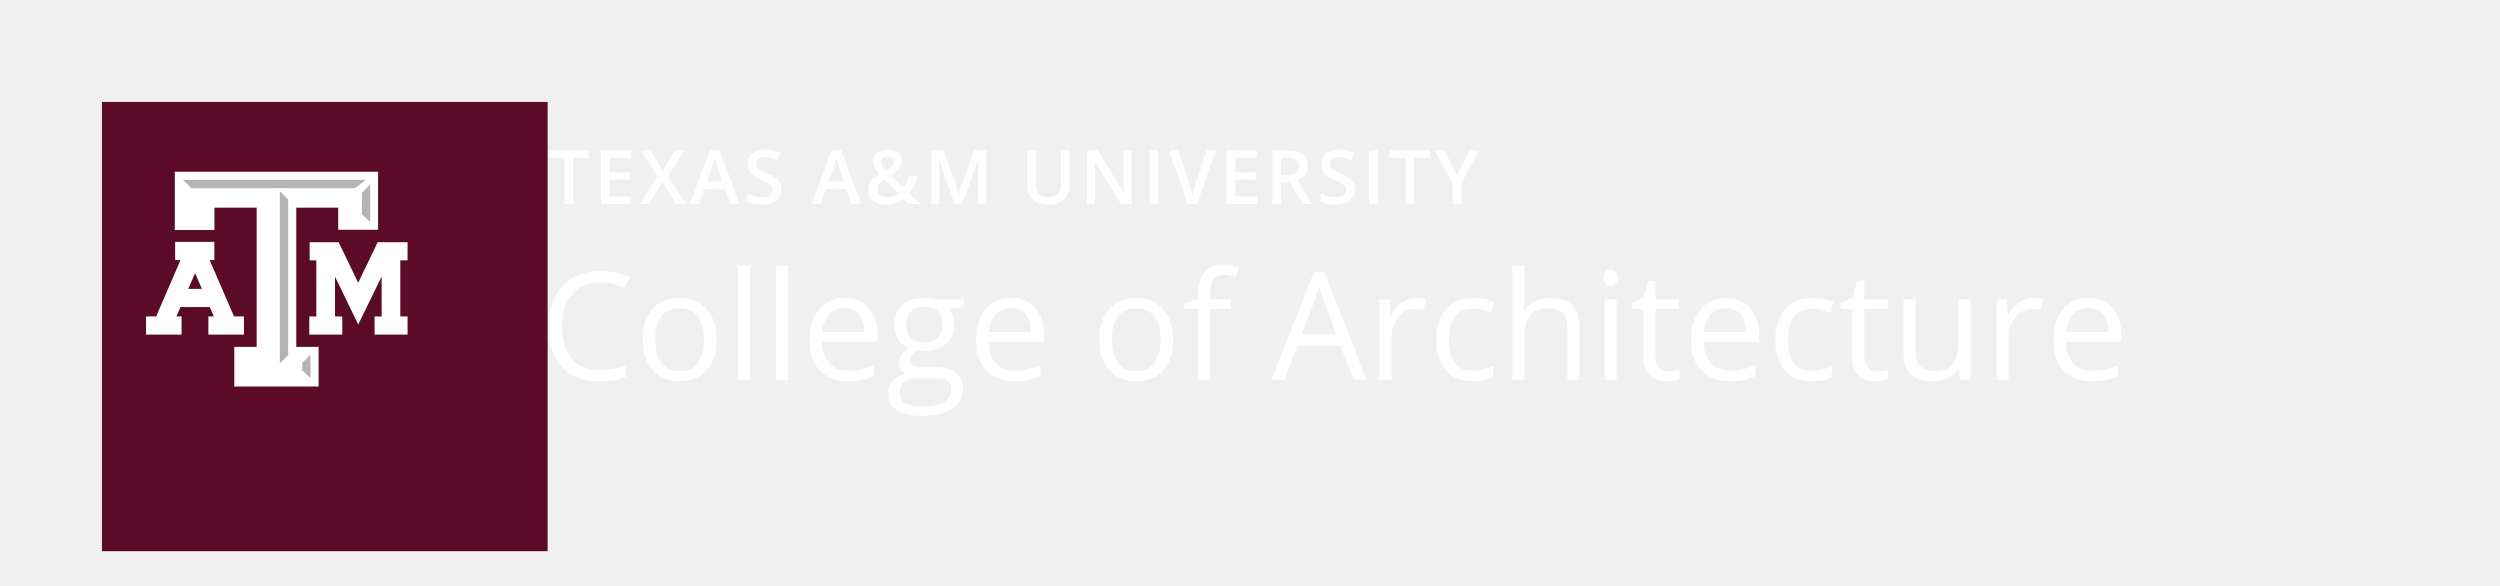
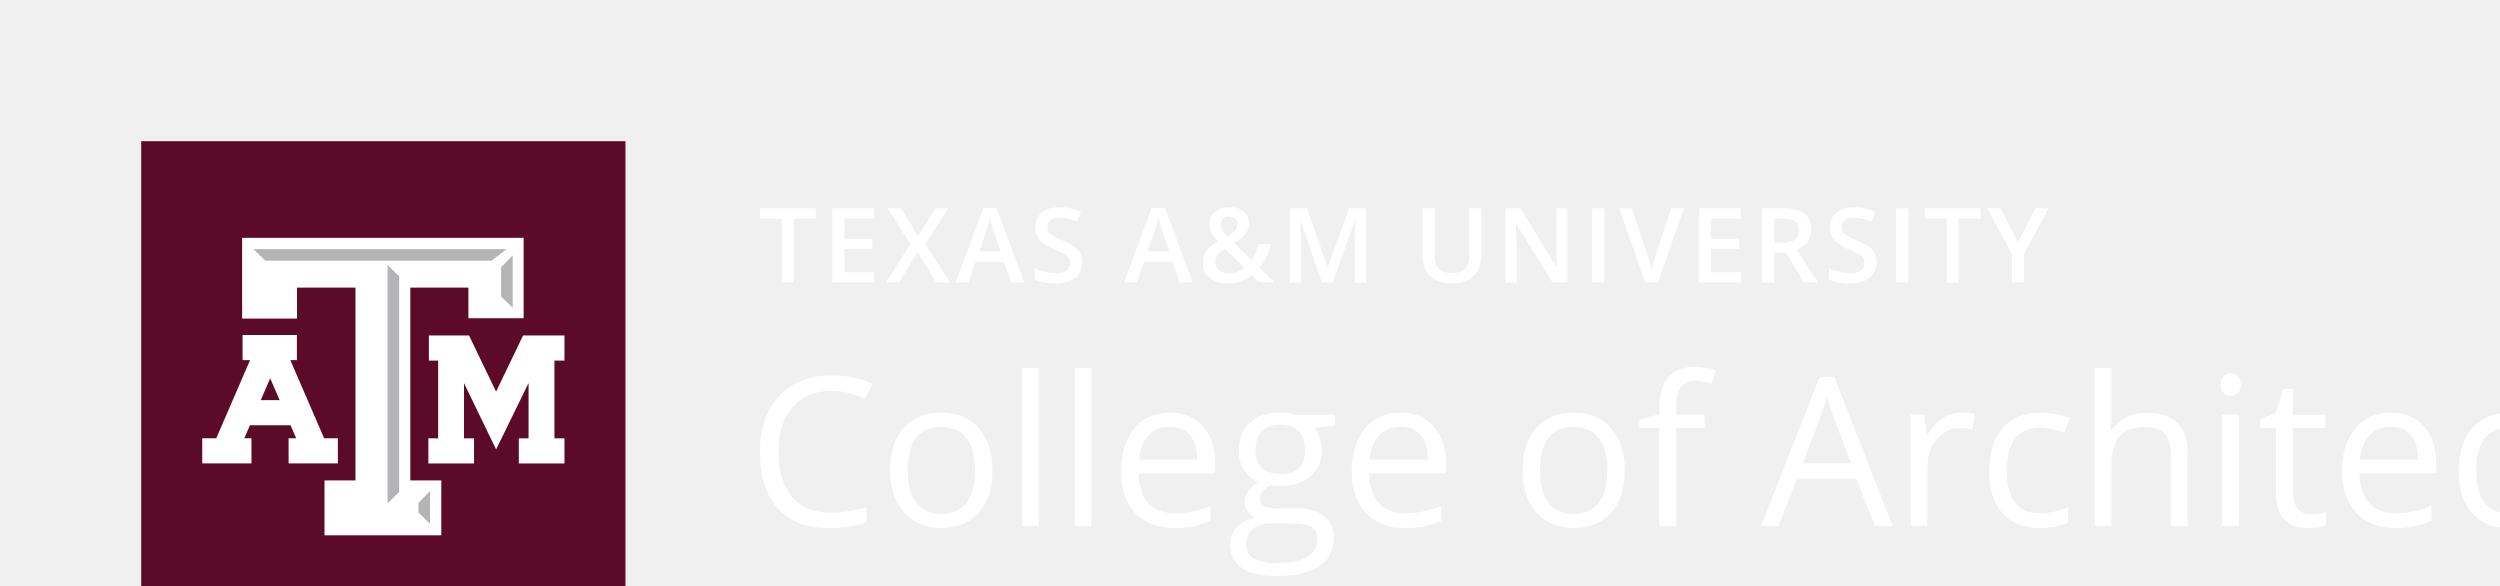
<svg xmlns="http://www.w3.org/2000/svg" version="1.1" viewBox="0 0 1280 300" preserveAspectRatio="xMidYMid meet">
  <defs>
    <style>
      .cls-1{fill:none;}
      .cls-2{fill:#5b0a28;}   /* 深栗色 */
      .cls-3{fill:#ffffff;}   /* 白 */
      .cls-4{fill:#b4b4b6;}   /* 灰 */
      .cls-5{clip-path:url(#clip);}
    </style>
    <clipPath id="clip">
      <rect class="cls-1" width="1280" height="300" />
    </clipPath>
  </defs>
-   <g>
-     <rect class="cls-2" x="52.2" y="52.2" width="228.19" height="230" />
+   <g transform="scale(1.385)">
+     <rect class="cls-2" x="52.2" y="52.2" width="179.02" height="180.44" />
    <polygon class="cls-3" points="207.44 124.01 194.15 124.01 193.38 124.01 193.04 124.7 183.39 144.78 173.72 124.7 173.39 124.01 172.62 124.01 159.77 124.01 158.55 124.01 158.55 125.23 158.55 132.08 158.55 133.3 159.77 133.3 161.97 133.3 161.97 162.04 159.59 162.04 158.36 162.04 158.36 163.26 158.36 170.11 158.36 171.33 159.59 171.33 174.02 171.33 175.24 171.33 175.24 170.11 175.24 163.26 175.24 162.04 174.02 162.04 171.53 162.04 171.53 141.64 182.3 163.87 183.4 166.13 184.51 163.87 195.4 141.59 195.4 162.04 193.02 162.04 191.79 162.04 191.79 163.26 191.79 170.11 191.79 171.33 193.02 171.33 207.44 171.33 208.67 171.33 208.67 170.11 208.67 163.26 208.67 162.04 207.44 162.04 204.96 162.04 204.96 133.3 207.44 133.3 208.67 133.3 208.67 132.08 208.67 125.23 208.67 124.01 207.44 124.01" />
    <path class="cls-3" d="M123.65,162.01h-3.83l-12.49-28.87h2.42v-9.3h-20.08v9.3h2.76l-12.48,28.87h-5.19v9.3h18.2v-9.3h-2.65l2.08-4.8h15.02l2.07,4.8h-2.79v9.3h18.21v-9.3h-1.23ZM103.37,147.91h-6.98l3.49-8.07,3.49,8.07Z" />
    <polygon class="cls-3" points="192.17 87.92 90.92 87.92 89.51 87.92 89.51 89.32 89.51 116.37 89.51 117.77 90.92 117.77 108.4 117.77 109.8 117.77 109.8 116.37 109.8 106.32 131.41 106.32 131.41 177.6 121.35 177.6 119.96 177.6 119.96 179.01 119.96 196.5 119.96 197.89 121.35 197.89 161.73 197.89 163.13 197.89 163.13 196.5 163.13 179.01 163.13 177.6 161.73 177.6 151.69 177.6 151.69 106.32 173.16 106.32 173.16 116.24 173.16 117.64 174.57 117.64 192.17 117.64 193.57 117.64 193.57 116.24 193.57 89.32 193.57 87.92 192.17 87.92" />
    <polygon class="cls-4" points="154.69 185.93 158.96 181.52 158.96 193.6 154.69 189.51 154.69 185.93" />
    <polygon class="cls-4" points="147.56 181.85 143.28 186.06 143.28 97.92 147.56 102.19 147.56 181.85" />
    <polygon class="cls-4" points="98.09 96.37 93.69 92.09 187.27 92.09 181.73 96.37 98.09 96.37" />
    <polygon class="cls-4" points="189.54 113.73 185.26 109.64 185.26 98.76 189.54 94.36 189.54 113.73" />
    <g class="cls-5">
      <path class="cls-2" d="M237.58,229.05c0-1.98,1.61-3.59,3.59-3.59s3.59,1.61,3.59,3.59-1.61,3.59-3.59,3.59-3.59-1.61-3.59-3.59M243.89,229.05c0-1.68-1.21-2.89-2.71-2.89s-2.71,1.21-2.71,2.89,1.21,2.89,2.71,2.89,2.71-1.21,2.71-2.89M239.79,227h1.51c.97,0,1.5.34,1.5,1.19,0,.7-.4,1.03-1.06,1.09l1.09,1.78h-.78l-1.05-1.75h-.46v1.75h-.76v-4.06ZM240.55,228.74h.67c.45,0,.84-.06.84-.61,0-.48-.44-.56-.82-.56h-.68v1.16Z" />
      <polygon class="cls-3" points="293.48 104.42 288.99 104.42 288.99 80.84 280.92 80.84 280.92 76.99 301.54 76.99 301.54 80.84 293.48 80.84 293.48 104.42" />
      <polygon class="cls-3" points="323.18 104.42 307.67 104.42 307.67 76.99 323.18 76.99 323.18 80.78 312.15 80.78 312.15 88.25 322.49 88.25 322.49 92 312.15 92 312.15 100.62 323.18 100.62 323.18 104.42" />
      <polygon class="cls-3" points="351.24 104.42 346.08 104.42 339.22 93.2 332.29 104.42 327.49 104.42 336.59 90.2 328.07 76.99 333.06 76.99 339.4 87.37 345.75 76.99 350.58 76.99 342.01 90.27 351.24 104.42" />
      <path class="cls-3" d="M373.88,104.42l-2.74-7.62h-10.49l-2.68,7.62h-4.73l10.26-27.54h4.88l10.27,27.54h-4.77ZM369.95,92.94l-2.57-7.47c-.19-.5-.45-1.29-.78-2.36-.33-1.08-.56-1.86-.68-2.36-.34,1.54-.83,3.22-1.48,5.04l-2.48,7.15h7.99Z" />
      <path class="cls-3" d="M400.01,96.97c0,2.44-.88,4.35-2.65,5.74-1.76,1.39-4.2,2.08-7.3,2.08s-5.64-.48-7.62-1.45v-4.24c1.25.59,2.58,1.05,3.99,1.39,1.41.34,2.72.51,3.93.51,1.78,0,3.08-.34,3.93-1.01.85-.68,1.27-1.58,1.27-2.72,0-1.02-.39-1.9-1.16-2.61-.78-.71-2.38-1.56-4.8-2.53-2.5-1.01-4.26-2.17-5.29-3.47-1.02-1.3-1.54-2.87-1.54-4.69,0-2.29.81-4.09,2.44-5.4,1.63-1.31,3.81-1.97,6.55-1.97s5.24.57,7.84,1.73l-1.42,3.66c-2.44-1.02-4.62-1.54-6.53-1.54-1.45,0-2.55.31-3.3.95-.75.63-1.12,1.46-1.12,2.51,0,.71.15,1.32.45,1.83.3.51.79.99,1.48,1.44.69.45,1.92,1.04,3.71,1.78,2.01.84,3.49,1.62,4.43,2.35.94.72,1.63,1.54,2.07,2.46.44.91.66,1.99.66,3.23" />
      <path class="cls-3" d="M436.16,104.42l-2.74-7.62h-10.49l-2.68,7.62h-4.73l10.26-27.54h4.88l10.27,27.54h-4.77ZM432.24,92.94l-2.57-7.47c-.19-.5-.45-1.29-.78-2.36-.33-1.08-.56-1.86-.68-2.36-.34,1.54-.83,3.22-1.48,5.04l-2.48,7.15h7.99Z" />
      <path class="cls-3" d="M444.64,97.16c0-1.64.4-3.07,1.2-4.29.8-1.22,2.24-2.43,4.33-3.63-1.19-1.39-2-2.56-2.43-3.52-.43-.96-.65-1.95-.65-2.97,0-1.9.68-3.4,2.04-4.5,1.36-1.1,3.18-1.65,5.47-1.65s3.96.53,5.22,1.6c1.26,1.07,1.89,2.51,1.89,4.33,0,1.43-.42,2.72-1.27,3.88-.84,1.16-2.25,2.33-4.23,3.49l6.49,6.27c1.01-1.34,1.86-3.3,2.54-5.89h4.54c-.87,3.55-2.28,6.45-4.2,8.69l5.65,5.46h-5.68l-2.8-2.72c-1.28,1.03-2.64,1.8-4.08,2.32-1.45.52-3.04.78-4.79.78-2.88,0-5.14-.68-6.77-2.05s-2.46-3.23-2.46-5.59M454.1,101.01c2.29,0,4.24-.67,5.87-2.01l-7.18-7.07c-1.33.85-2.24,1.65-2.74,2.4-.5.74-.75,1.59-.75,2.54,0,1.22.43,2.22,1.3,2.99.87.77,2.04,1.15,3.5,1.15M451.3,82.9c0,.79.21,1.53.63,2.23.42.7,1.01,1.45,1.76,2.23,1.41-.8,2.4-1.55,2.97-2.24.57-.69.85-1.47.85-2.34,0-.81-.27-1.46-.82-1.95-.54-.49-1.27-.73-2.17-.73-.99,0-1.77.26-2.35.76-.59.51-.88,1.18-.88,2.04" />
      <path class="cls-3" d="M488.69,104.42l-7.96-22.91h-.15c.21,3.4.32,6.59.32,9.57v13.34h-4.07v-27.43h6.32l7.62,21.82h.11l7.84-21.82h6.34v27.43h-4.32v-13.56c0-1.36.04-3.14.1-5.33.07-2.19.13-3.51.18-3.98h-.15l-8.24,22.87h-3.96Z" />
      <path class="cls-3" d="M547.62,76.99v17.75c0,2.03-.43,3.8-1.3,5.32-.87,1.52-2.13,2.69-3.77,3.51-1.65.82-3.61,1.23-5.9,1.23-3.4,0-6.05-.9-7.94-2.7-1.89-1.8-2.83-4.28-2.83-7.43v-17.67h4.5v17.35c0,2.26.52,3.94,1.58,5.01,1.05,1.07,2.66,1.61,4.84,1.61,4.23,0,6.34-2.22,6.34-6.66v-17.32h4.48Z" />
      <path class="cls-3" d="M579.41,104.42h-5.5l-13.49-21.86h-.15l.09,1.22c.18,2.33.26,4.45.26,6.38v14.26h-4.07v-27.43h5.44l13.45,21.75h.11c-.02-.29-.07-1.34-.15-3.14-.07-1.81-.11-3.22-.11-4.23v-14.37h4.11v27.43Z" />
      <rect class="cls-3" x="588.58" y="76.99" width="4.48" height="27.43" />
      <path class="cls-3" d="M617.86,76.99h4.65l-9.61,27.43h-4.73l-9.57-27.43h4.62l5.72,17.05c.3.81.62,1.86.96,3.14.34,1.28.56,2.24.66,2.86.16-.95.41-2.05.75-3.3.34-1.25.61-2.18.82-2.78l5.72-16.98Z" />
      <polygon class="cls-3" points="643.57 104.42 628.05 104.42 628.05 76.99 643.57 76.99 643.57 80.78 632.53 80.78 632.53 88.25 642.87 88.25 642.87 92 632.53 92 632.53 100.62 643.57 100.62 643.57 104.42" />
      <path class="cls-3" d="M655.9,93.46v10.96h-4.48v-27.43h7.75c3.54,0,6.16.66,7.86,1.99,1.7,1.32,2.55,3.33,2.55,6,0,3.42-1.78,5.85-5.33,7.3l7.75,12.14h-5.1l-6.57-10.96h-4.43ZM655.9,89.75h3.11c2.09,0,3.6-.39,4.54-1.16.94-.78,1.41-1.93,1.41-3.45s-.51-2.67-1.52-3.34c-1.01-.68-2.54-1.01-4.58-1.01h-2.96v8.97Z" />
      <path class="cls-3" d="M693.72,96.97c0,2.44-.88,4.35-2.65,5.74-1.76,1.39-4.2,2.08-7.3,2.08s-5.64-.48-7.62-1.45v-4.24c1.25.59,2.58,1.05,3.99,1.39,1.41.34,2.72.51,3.93.51,1.78,0,3.08-.34,3.93-1.01.85-.68,1.27-1.58,1.27-2.72,0-1.02-.39-1.9-1.16-2.61-.78-.71-2.38-1.56-4.8-2.53-2.5-1.01-4.27-2.17-5.29-3.47-1.02-1.3-1.54-2.87-1.54-4.69,0-2.29.81-4.09,2.44-5.4,1.63-1.31,3.81-1.97,6.55-1.97s5.24.57,7.84,1.73l-1.42,3.66c-2.44-1.02-4.62-1.54-6.53-1.54-1.45,0-2.55.31-3.3.95-.75.63-1.12,1.46-1.12,2.51,0,.71.15,1.32.45,1.83.3.51.79.99,1.48,1.44.69.45,1.92,1.04,3.71,1.78,2.01.84,3.49,1.62,4.43,2.35.94.72,1.63,1.54,2.07,2.46.44.91.66,1.99.66,3.23" />
      <rect class="cls-3" x="700.95" y="76.99" width="4.48" height="27.43" />
      <polygon class="cls-3" points="724.07 104.42 719.59 104.42 719.59 80.84 711.52 80.84 711.52 76.99 732.14 76.99 732.14 80.84 724.07 80.84 724.07 104.42" />
      <polygon class="cls-3" points="746.01 89.51 752.51 76.99 757.38 76.99 748.25 93.79 748.25 104.42 743.74 104.42 743.74 93.94 734.64 76.99 739.52 76.99 746.01 89.51" />
      <path class="cls-3" d="M307.29,144.48c-6.03,0-10.8,2.01-14.29,6.03-3.49,4.02-5.24,9.52-5.24,16.51s1.68,12.74,5.05,16.65c3.37,3.92,8.17,5.88,14.4,5.88,3.83,0,8.2-.69,13.11-2.07v5.6c-3.81,1.43-8.5,2.14-14.08,2.14-8.09,0-14.33-2.45-18.72-7.36-4.39-4.91-6.59-11.88-6.59-20.92,0-5.66,1.06-10.61,3.17-14.87,2.12-4.26,5.17-7.54,9.16-9.84,3.99-2.3,8.69-3.45,14.1-3.45,5.76,0,10.79,1.05,15.1,3.15l-2.7,5.48c-4.15-1.95-8.31-2.93-12.47-2.93" />
      <path class="cls-3" d="M366.88,173.84c0,6.71-1.69,11.95-5.07,15.72-3.38,3.77-8.05,5.65-14.01,5.65-3.68,0-6.95-.86-9.8-2.59-2.86-1.73-5.06-4.21-6.61-7.43-1.55-3.23-2.33-7.01-2.33-11.34,0-6.71,1.68-11.94,5.03-15.68,3.35-3.74,8.01-5.61,13.97-5.61s10.33,1.92,13.73,5.75c3.39,3.83,5.09,9.01,5.09,15.55M335.53,173.84c0,5.26,1.05,9.26,3.15,12.02,2.1,2.75,5.19,4.13,9.28,4.13s7.18-1.37,9.29-4.11c2.11-2.74,3.17-6.75,3.17-12.04s-1.06-9.21-3.17-11.92c-2.12-2.72-5.24-4.07-9.37-4.07s-7.16,1.34-9.24,4.02c-2.08,2.68-3.12,6.67-3.12,11.98" />
      <rect class="cls-3" x="377.81" y="136.03" width="6.23" height="58.43" />
      <rect class="cls-3" x="397.26" y="136.03" width="6.23" height="58.43" />
      <path class="cls-3" d="M434.1,195.21c-6.08,0-10.88-1.85-14.4-5.56-3.52-3.71-5.28-8.85-5.28-15.43s1.63-11.9,4.9-15.81c3.27-3.91,7.65-5.86,13.16-5.86,5.16,0,9.24,1.7,12.24,5.09,3.01,3.39,4.51,7.87,4.51,13.43v3.94h-28.35c.12,4.83,1.34,8.5,3.66,11,2.32,2.5,5.58,3.75,9.78,3.75,4.43,0,8.81-.93,13.14-2.78v5.56c-2.2.95-4.29,1.63-6.25,2.05-1.97.41-4.34.62-7.12.62M432.41,157.77c-3.31,0-5.94,1.08-7.9,3.23-1.97,2.15-3.12,5.13-3.48,8.94h21.52c0-3.93-.88-6.94-2.63-9.03-1.75-2.09-4.26-3.14-7.51-3.14" />
      <path class="cls-3" d="M493.55,153.3v3.94l-7.62.9c.7.88,1.33,2.02,1.88,3.44.55,1.41.83,3.01.83,4.79,0,4.03-1.38,7.25-4.13,9.65s-6.54,3.61-11.34,3.61c-1.23,0-2.38-.1-3.45-.3-2.65,1.4-3.98,3.17-3.98,5.29,0,1.13.46,1.96,1.39,2.5.93.54,2.52.81,4.77.81h7.29c4.46,0,7.88.94,10.27,2.82s3.59,4.61,3.59,8.19c0,4.56-1.83,8.03-5.48,10.42-3.66,2.39-8.99,3.59-16,3.59-5.38,0-9.53-1-12.45-3-2.92-2-4.38-4.83-4.38-8.49,0-2.5.8-4.67,2.4-6.5,1.6-1.83,3.85-3.07,6.76-3.72-1.05-.48-1.93-1.21-2.65-2.22-.71-1-1.07-2.17-1.07-3.49,0-1.5.4-2.82,1.2-3.94.8-1.13,2.07-2.22,3.79-3.27-2.13-.88-3.86-2.37-5.2-4.47-1.34-2.1-2.01-4.51-2.01-7.21,0-4.5,1.35-7.98,4.06-10.42,2.7-2.44,6.53-3.66,11.49-3.66,2.15,0,4.09.25,5.82.75h14.23ZM460.73,201.37c0,2.23.94,3.92,2.82,5.07,1.88,1.15,4.57,1.73,8.07,1.73,5.23,0,9.11-.78,11.62-2.35,2.52-1.56,3.77-3.69,3.77-6.36,0-2.23-.69-3.77-2.07-4.64-1.38-.86-3.97-1.3-7.77-1.3h-7.47c-2.83,0-5.03.68-6.61,2.03-1.58,1.35-2.37,3.29-2.37,5.82M464.11,166.48c0,2.88.81,5.06,2.44,6.53,1.63,1.48,3.89,2.21,6.8,2.21,6.08,0,9.12-2.95,9.12-8.86s-3.08-9.28-9.24-9.28c-2.93,0-5.18.79-6.76,2.37-1.58,1.58-2.37,3.92-2.37,7.02" />
      <path class="cls-3" d="M519.38,195.21c-6.08,0-10.88-1.85-14.4-5.56s-5.27-8.85-5.27-15.43,1.63-11.9,4.9-15.81c3.27-3.91,7.65-5.86,13.16-5.86,5.16,0,9.24,1.7,12.24,5.09,3,3.39,4.51,7.87,4.51,13.43v3.94h-28.35c.12,4.83,1.35,8.5,3.66,11,2.32,2.5,5.58,3.75,9.78,3.75,4.43,0,8.81-.93,13.14-2.78v5.56c-2.2.95-4.29,1.63-6.25,2.05-1.97.41-4.34.62-7.12.62M517.69,157.77c-3.31,0-5.94,1.08-7.91,3.23-1.96,2.15-3.12,5.13-3.47,8.94h21.52c0-3.93-.88-6.94-2.63-9.03-1.75-2.09-4.26-3.14-7.51-3.14" />
      <path class="cls-3" d="M600.65,173.84c0,6.71-1.69,11.95-5.07,15.72-3.38,3.77-8.05,5.65-14.01,5.65-3.68,0-6.95-.86-9.8-2.59-2.85-1.73-5.06-4.21-6.61-7.43-1.55-3.23-2.33-7.01-2.33-11.34,0-6.71,1.68-11.94,5.03-15.68,3.35-3.74,8.01-5.61,13.97-5.61s10.33,1.92,13.73,5.75c3.39,3.83,5.09,9.01,5.09,15.55M569.29,173.84c0,5.26,1.05,9.26,3.15,12.02,2.1,2.75,5.2,4.13,9.28,4.13s7.18-1.37,9.29-4.11c2.11-2.74,3.17-6.75,3.17-12.04s-1.06-9.21-3.17-11.92c-2.12-2.72-5.24-4.07-9.37-4.07s-7.16,1.34-9.24,4.02c-2.08,2.68-3.12,6.67-3.12,11.98" />
      <path class="cls-3" d="M630.13,158.14h-10.48v36.31h-6.23v-36.31h-7.36v-2.82l7.36-2.25v-2.29c0-10.12,4.42-15.17,13.26-15.17,2.18,0,4.73.44,7.66,1.31l-1.61,4.99c-2.41-.78-4.46-1.16-6.16-1.16-2.35,0-4.09.78-5.22,2.35-1.13,1.56-1.69,4.07-1.69,7.53v2.67h10.48v4.84Z" />
      <path class="cls-3" d="M693.06,194.46l-6.83-17.46h-22.01l-6.76,17.46h-6.46l21.71-55.13h5.37l21.59,55.13h-6.61ZM684.24,171.25l-6.38-17.01c-.83-2.15-1.68-4.79-2.55-7.92-.55,2.4-1.34,5.04-2.36,7.92l-6.46,17.01h17.76Z" />
      <path class="cls-3" d="M725.06,152.55c1.83,0,3.47.15,4.92.45l-.86,5.78c-1.7-.38-3.21-.56-4.51-.56-3.33,0-6.18,1.35-8.54,4.06-2.37,2.7-3.55,6.07-3.55,10.1v22.08h-6.23v-41.16h5.14l.71,7.62h.3c1.53-2.68,3.37-4.74,5.52-6.19,2.15-1.45,4.52-2.18,7.1-2.18" />
      <path class="cls-3" d="M754.12,195.21c-5.96,0-10.57-1.83-13.84-5.5-3.27-3.67-4.9-8.85-4.9-15.56s1.66-12.2,4.98-15.96c3.32-3.75,8.04-5.63,14.18-5.63,1.98,0,3.96.21,5.93.64,1.98.43,3.53.93,4.66,1.5l-1.92,5.29c-1.38-.55-2.88-1.01-4.51-1.37-1.63-.36-3.07-.54-4.32-.54-8.36,0-12.54,5.33-12.54,16,0,5.06,1.02,8.94,3.06,11.64,2.04,2.7,5.06,4.06,9.07,4.06,3.43,0,6.95-.74,10.55-2.22v5.52c-2.75,1.43-6.22,2.14-10.4,2.14" />
      <path class="cls-3" d="M802.45,194.46v-26.62c0-3.35-.77-5.86-2.29-7.51-1.53-1.65-3.92-2.48-7.17-2.48-4.33,0-7.49,1.18-9.48,3.53-1.99,2.35-2.99,6.21-2.99,11.57v21.52h-6.23v-58.43h6.23v17.69c0,2.13-.1,3.89-.3,5.29h.38c1.23-1.98,2.97-3.54,5.24-4.68,2.26-1.14,4.85-1.71,7.75-1.71,5.03,0,8.81,1.2,11.32,3.59,2.52,2.39,3.77,6.19,3.77,11.4v26.85h-6.23Z" />
      <path class="cls-3" d="M820.97,142.15c0-1.43.35-2.47,1.05-3.13.7-.66,1.58-.99,2.63-.99s1.86.34,2.59,1.01c.73.68,1.09,1.71,1.09,3.12s-.36,2.45-1.09,3.14c-.73.69-1.59,1.03-2.59,1.03-1.05,0-1.93-.34-2.63-1.03-.7-.69-1.05-1.73-1.05-3.14M827.73,194.46h-6.23v-41.16h6.23v41.16Z" />
      <path class="cls-3" d="M854.24,190.06c1.1,0,2.17-.08,3.19-.24,1.03-.16,1.84-.33,2.44-.51v4.77c-.68.33-1.67.59-2.99.81-1.31.21-2.5.32-3.55.32-7.96,0-11.94-4.19-11.94-12.58v-24.48h-5.9v-3l5.9-2.59,2.63-8.79h3.61v9.54h11.94v4.85h-11.94v24.22c0,2.48.59,4.38,1.76,5.71,1.18,1.33,2.79,1.99,4.84,1.99" />
      <path class="cls-3" d="M885.48,195.21c-6.08,0-10.88-1.85-14.4-5.56-3.52-3.71-5.28-8.85-5.28-15.43s1.63-11.9,4.9-15.81c3.27-3.91,7.65-5.86,13.16-5.86,5.16,0,9.24,1.7,12.24,5.09,3.01,3.39,4.51,7.87,4.51,13.43v3.94h-28.35c.12,4.83,1.35,8.5,3.66,11,2.31,2.5,5.58,3.75,9.78,3.75,4.43,0,8.81-.93,13.14-2.78v5.56c-2.2.95-4.29,1.63-6.25,2.05-1.97.41-4.34.62-7.12.62M883.79,157.77c-3.31,0-5.94,1.08-7.91,3.23-1.97,2.15-3.12,5.13-3.47,8.94h21.52c0-3.93-.88-6.94-2.63-9.03-1.75-2.09-4.26-3.14-7.51-3.14" />
      <path class="cls-3" d="M927.69,195.21c-5.96,0-10.57-1.83-13.84-5.5-3.27-3.67-4.9-8.85-4.9-15.56s1.66-12.2,4.98-15.96c3.32-3.75,8.04-5.63,14.18-5.63,1.98,0,3.96.21,5.93.64,1.98.43,3.53.93,4.66,1.5l-1.92,5.29c-1.38-.55-2.88-1.01-4.51-1.37-1.63-.36-3.07-.54-4.32-.54-8.36,0-12.54,5.33-12.54,16,0,5.06,1.02,8.94,3.06,11.64,2.04,2.7,5.06,4.06,9.07,4.06,3.43,0,6.95-.74,10.55-2.22v5.52c-2.75,1.43-6.22,2.14-10.4,2.14" />
      <path class="cls-3" d="M961.15,190.06c1.1,0,2.17-.08,3.19-.24,1.03-.16,1.84-.33,2.44-.51v4.77c-.68.33-1.67.59-2.99.81-1.31.21-2.5.32-3.55.32-7.96,0-11.94-4.19-11.94-12.58v-24.48h-5.9v-3l5.9-2.59,2.63-8.79h3.61v9.54h11.94v4.85h-11.94v24.22c0,2.48.59,4.38,1.76,5.71,1.18,1.33,2.79,1.99,4.84,1.99" />
      <path class="cls-3" d="M980.87,153.3v26.7c0,3.36.76,5.86,2.29,7.51,1.53,1.65,3.92,2.48,7.17,2.48,4.31,0,7.45-1.18,9.44-3.53,1.99-2.35,2.99-6.2,2.99-11.53v-21.63h6.23v41.16h-5.14l-.9-5.52h-.34c-1.28,2.03-3.05,3.58-5.31,4.66-2.27,1.08-4.85,1.62-7.75,1.62-5.01,0-8.76-1.19-11.25-3.57-2.49-2.38-3.74-6.18-3.74-11.42v-26.93h6.31Z" />
      <path class="cls-3" d="M1040.99,152.55c1.83,0,3.47.15,4.92.45l-.86,5.78c-1.7-.38-3.2-.56-4.51-.56-3.33,0-6.18,1.35-8.54,4.06-2.37,2.7-3.55,6.07-3.55,10.1v22.08h-6.23v-41.16h5.14l.71,7.62h.3c1.53-2.68,3.37-4.74,5.52-6.19,2.15-1.45,4.52-2.18,7.1-2.18" />
      <path class="cls-3" d="M1070.99,195.21c-6.08,0-10.88-1.85-14.4-5.56s-5.28-8.85-5.28-15.43,1.63-11.9,4.9-15.81c3.27-3.91,7.65-5.86,13.16-5.86,5.16,0,9.24,1.7,12.24,5.09,3.01,3.39,4.51,7.87,4.51,13.43v3.94h-28.35c.12,4.83,1.34,8.5,3.66,11,2.31,2.5,5.58,3.75,9.78,3.75,4.43,0,8.81-.93,13.14-2.78v5.56c-2.2.95-4.29,1.63-6.25,2.05-1.97.41-4.34.62-7.12.62M1069.3,157.77c-3.31,0-5.94,1.08-7.91,3.23-1.97,2.15-3.12,5.13-3.47,8.94h21.52c0-3.93-.88-6.94-2.63-9.03-1.75-2.09-4.26-3.14-7.51-3.14" />
    </g>
  </g>
</svg>
